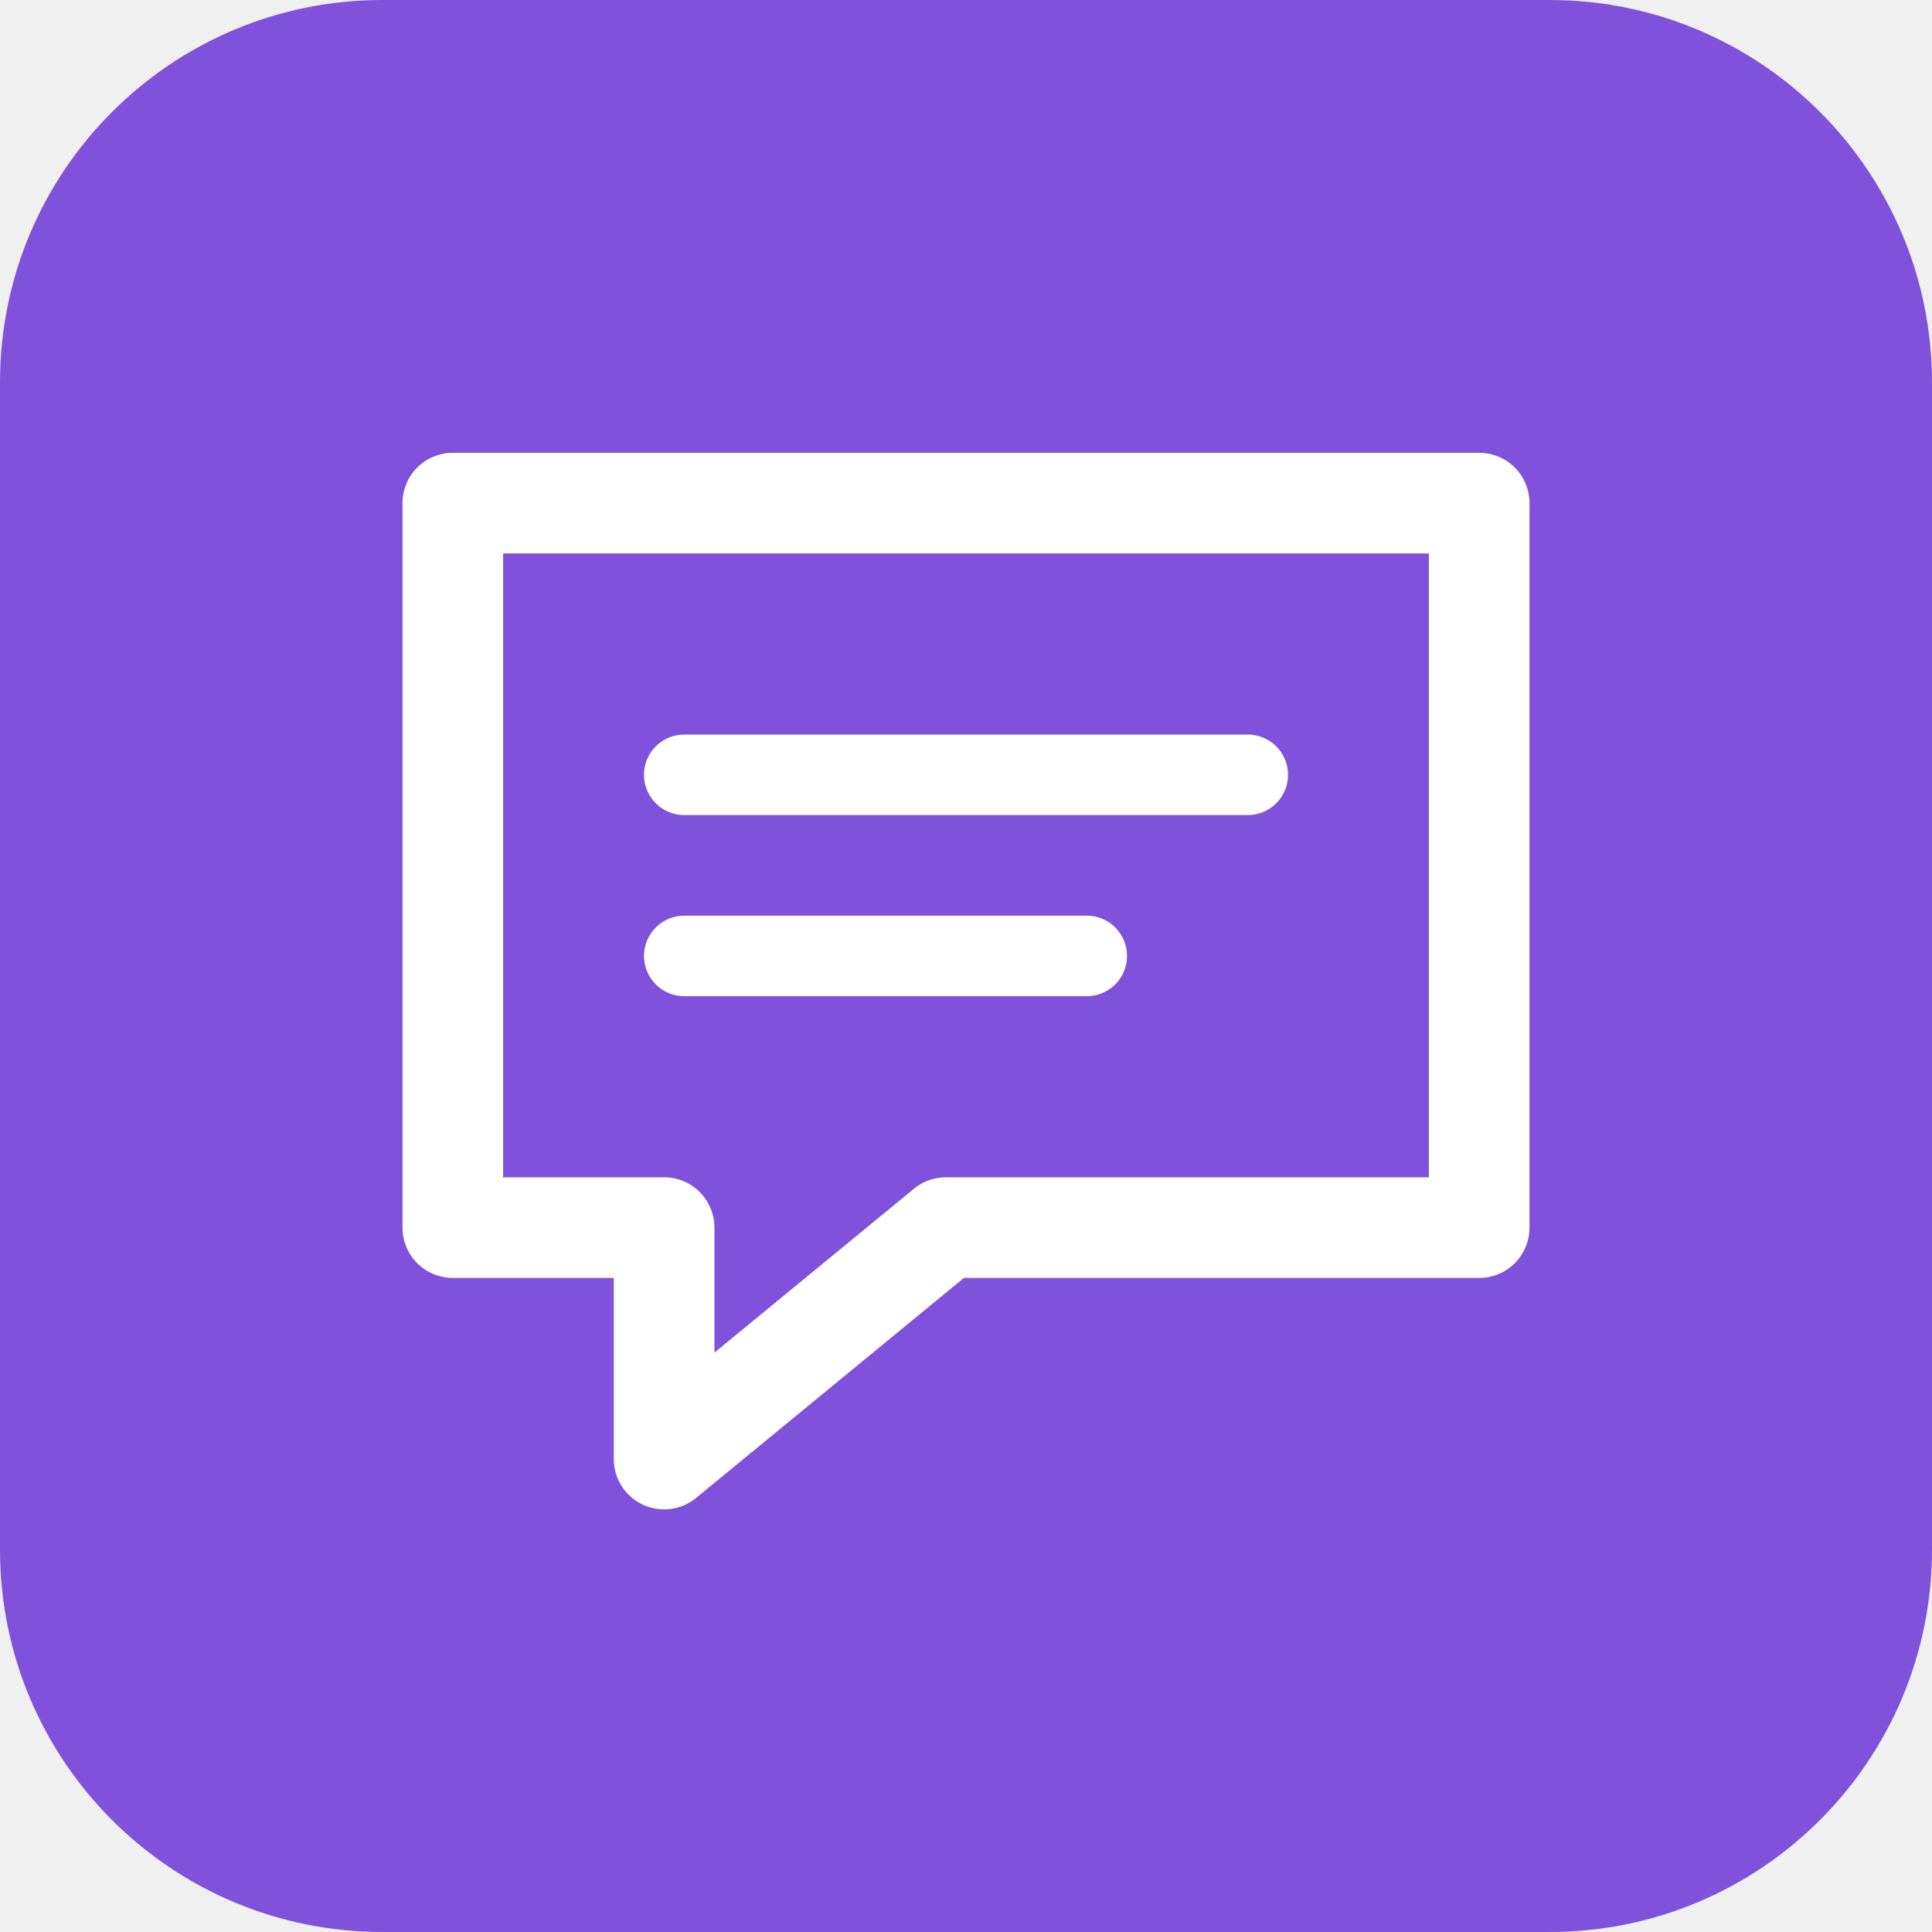
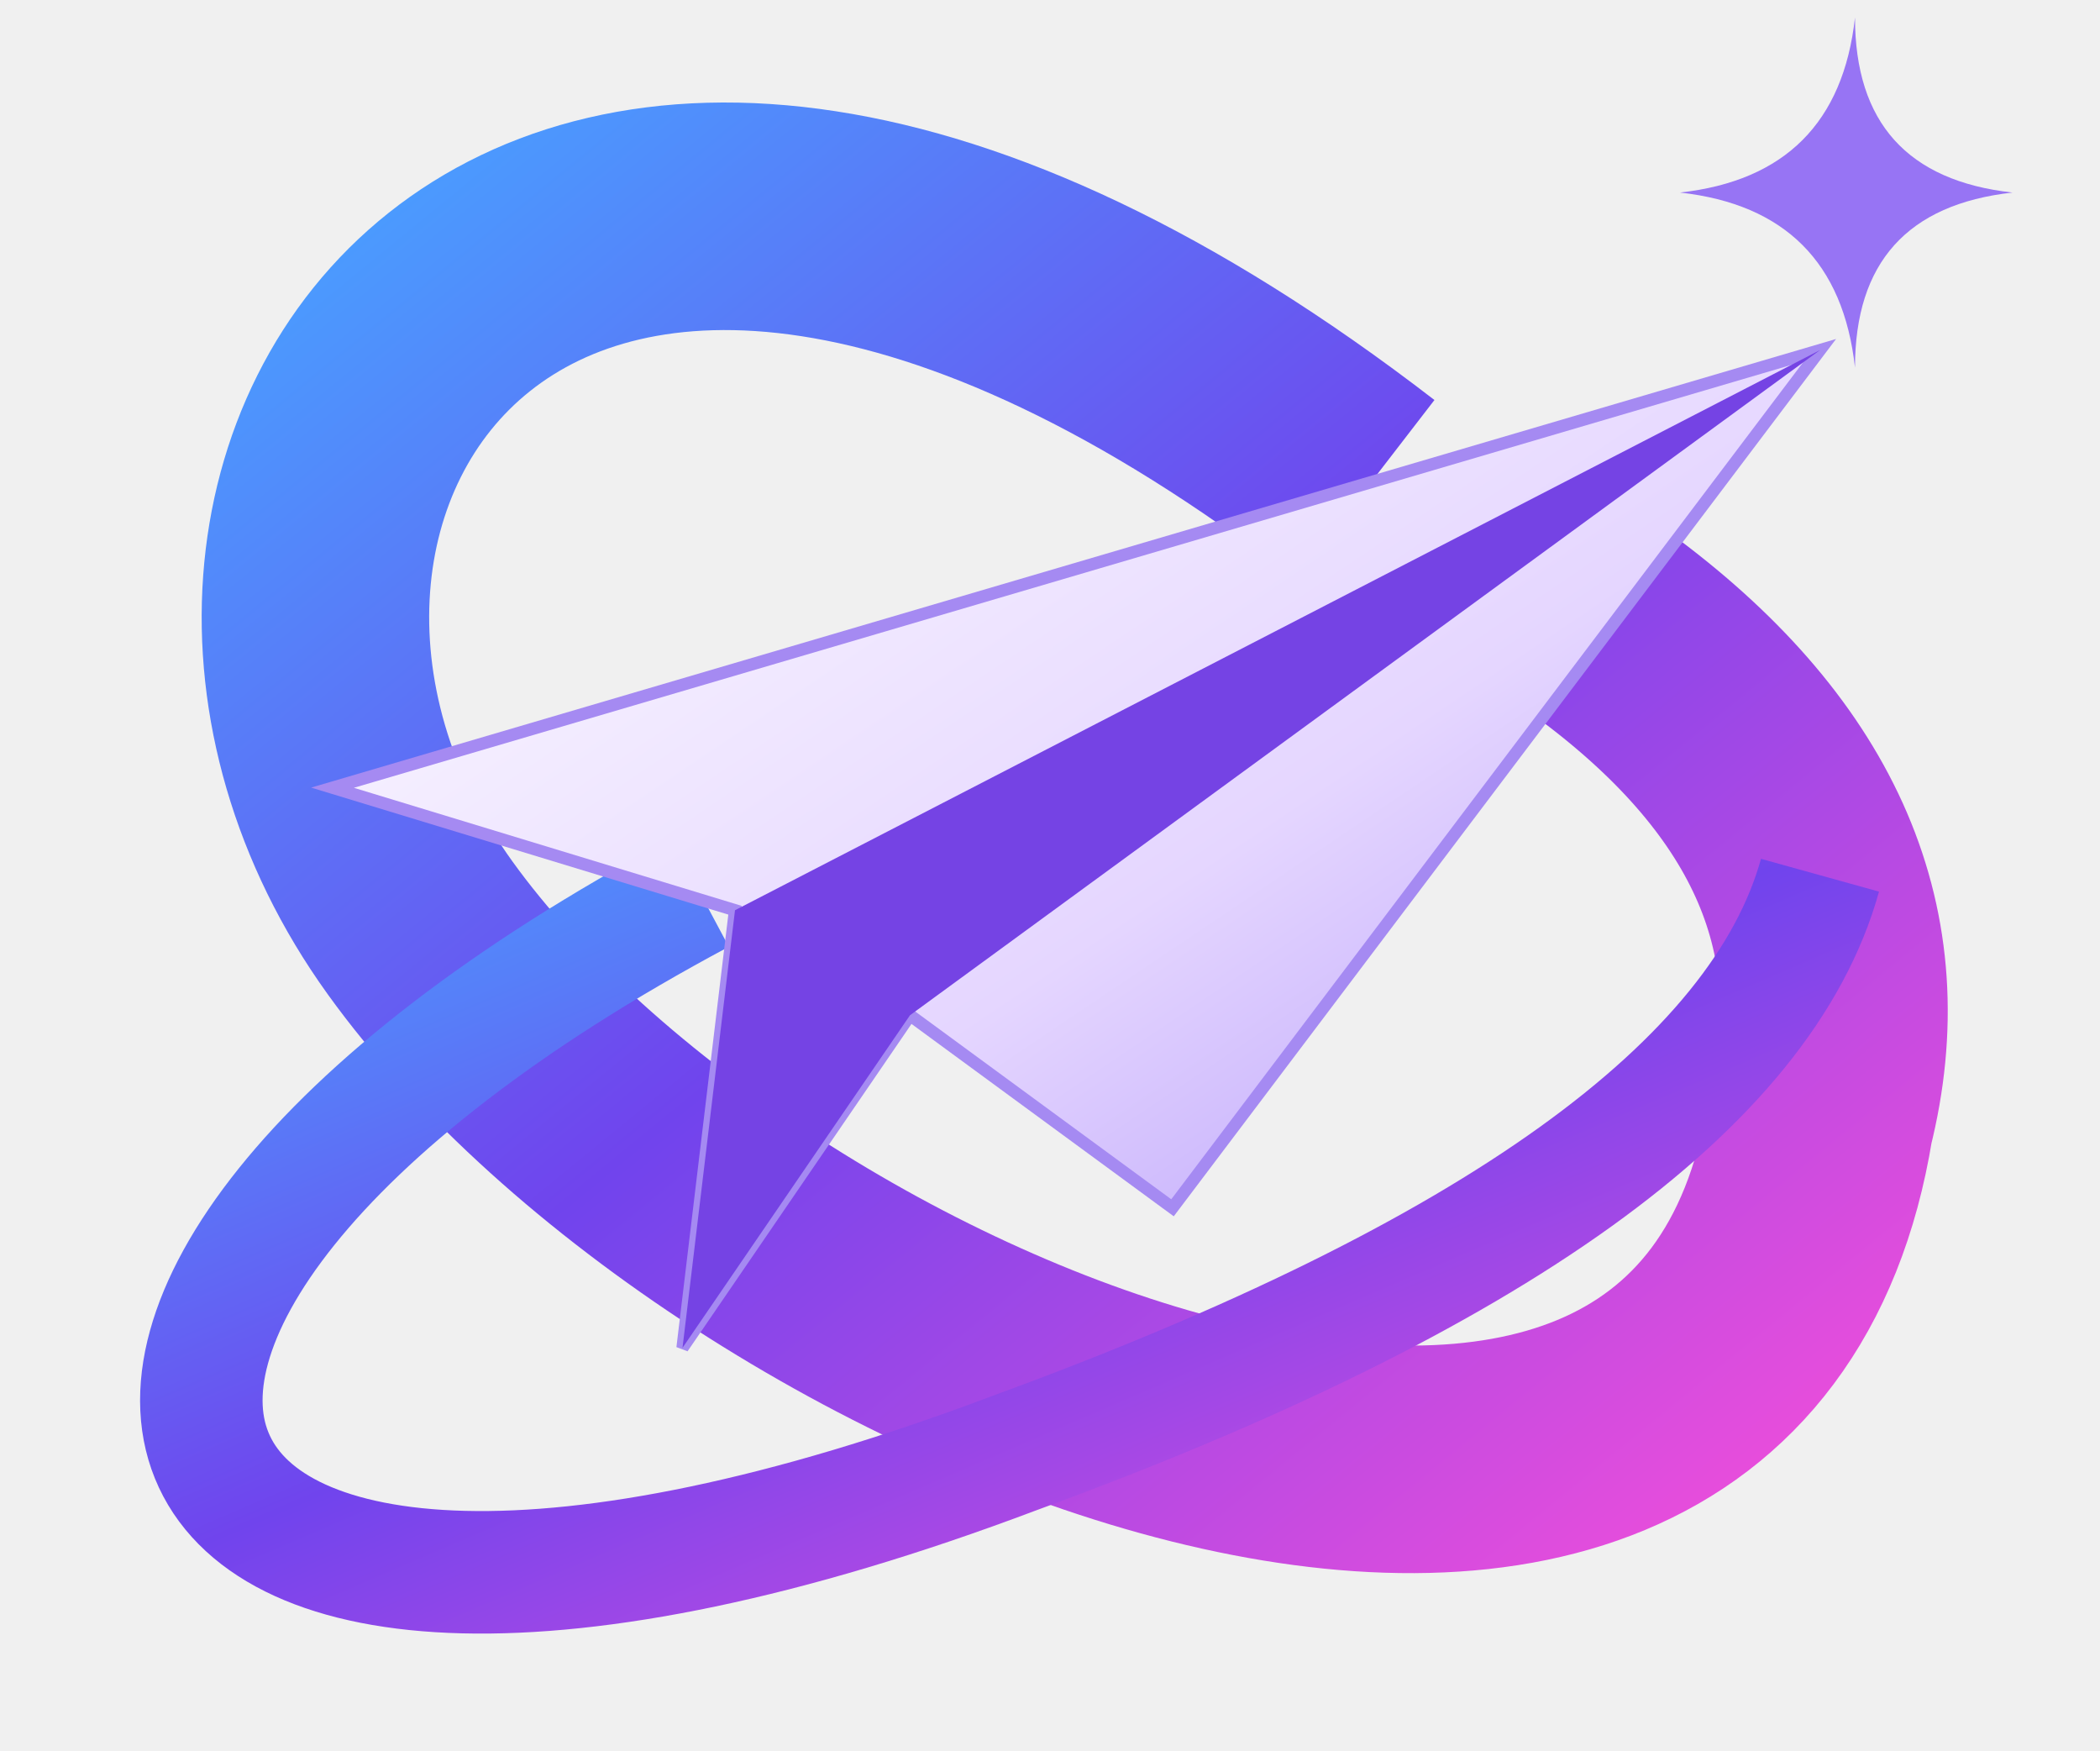
- <svg xmlns="http://www.w3.org/2000/svg" viewBox="0 0 192 192">
-   <rect width="192" height="192" rx="38" fill="#8052dc" />
-   <path d="M45 50h102v72H94l-28 23v-23H45z" fill="none" stroke="white" stroke-width="10" stroke-linejoin="round" />
-   <path d="M68 77h56M68 95h40" stroke="white" stroke-width="8" stroke-linecap="round" />
+ <svg xmlns="http://www.w3.org/2000/svg" viewBox="0 0 120 100">
+   <defs>
+     <linearGradient id="a" x2="1" y2="1">
+       <stop stop-color="#499fff" />
+       <stop offset=".48" stop-color="#7044ed" />
+       <stop offset="1" stop-color="#ed4edb" />
+     </linearGradient>
+     <linearGradient id="b" x2="1" y2="1">
+       <stop stop-color="#fff" />
+       <stop offset=".55" stop-color="#e5d6ff" />
+       <stop offset="1" stop-color="#a68af8" />
+     </linearGradient>
+   </defs>
+   <path d="M78 28C30 -9 6 28 24 53S98 101 104 64Q108 48 92 36" fill="none" stroke="url(#a)" stroke-width="13" />
+   <path d="M40 51C-5 75 5 103 58 83Q99 68 104 50" fill="none" stroke="url(#a)" stroke-width="7" />
+   <path d="M19 45L104 20 67 69 52 58 39 77 42 52Z" fill="url(#b)" stroke="#a58af2" stroke-width=".7" />
+   <path d="M42 52L104 20 52 58 39 77Z" fill="#7543e4" />
+   <path d="M106 1Q106 10 115 11Q106 12 106 21Q105 12 96 11Q105 10 106 1Z" fill="#9774f4" />
</svg>
